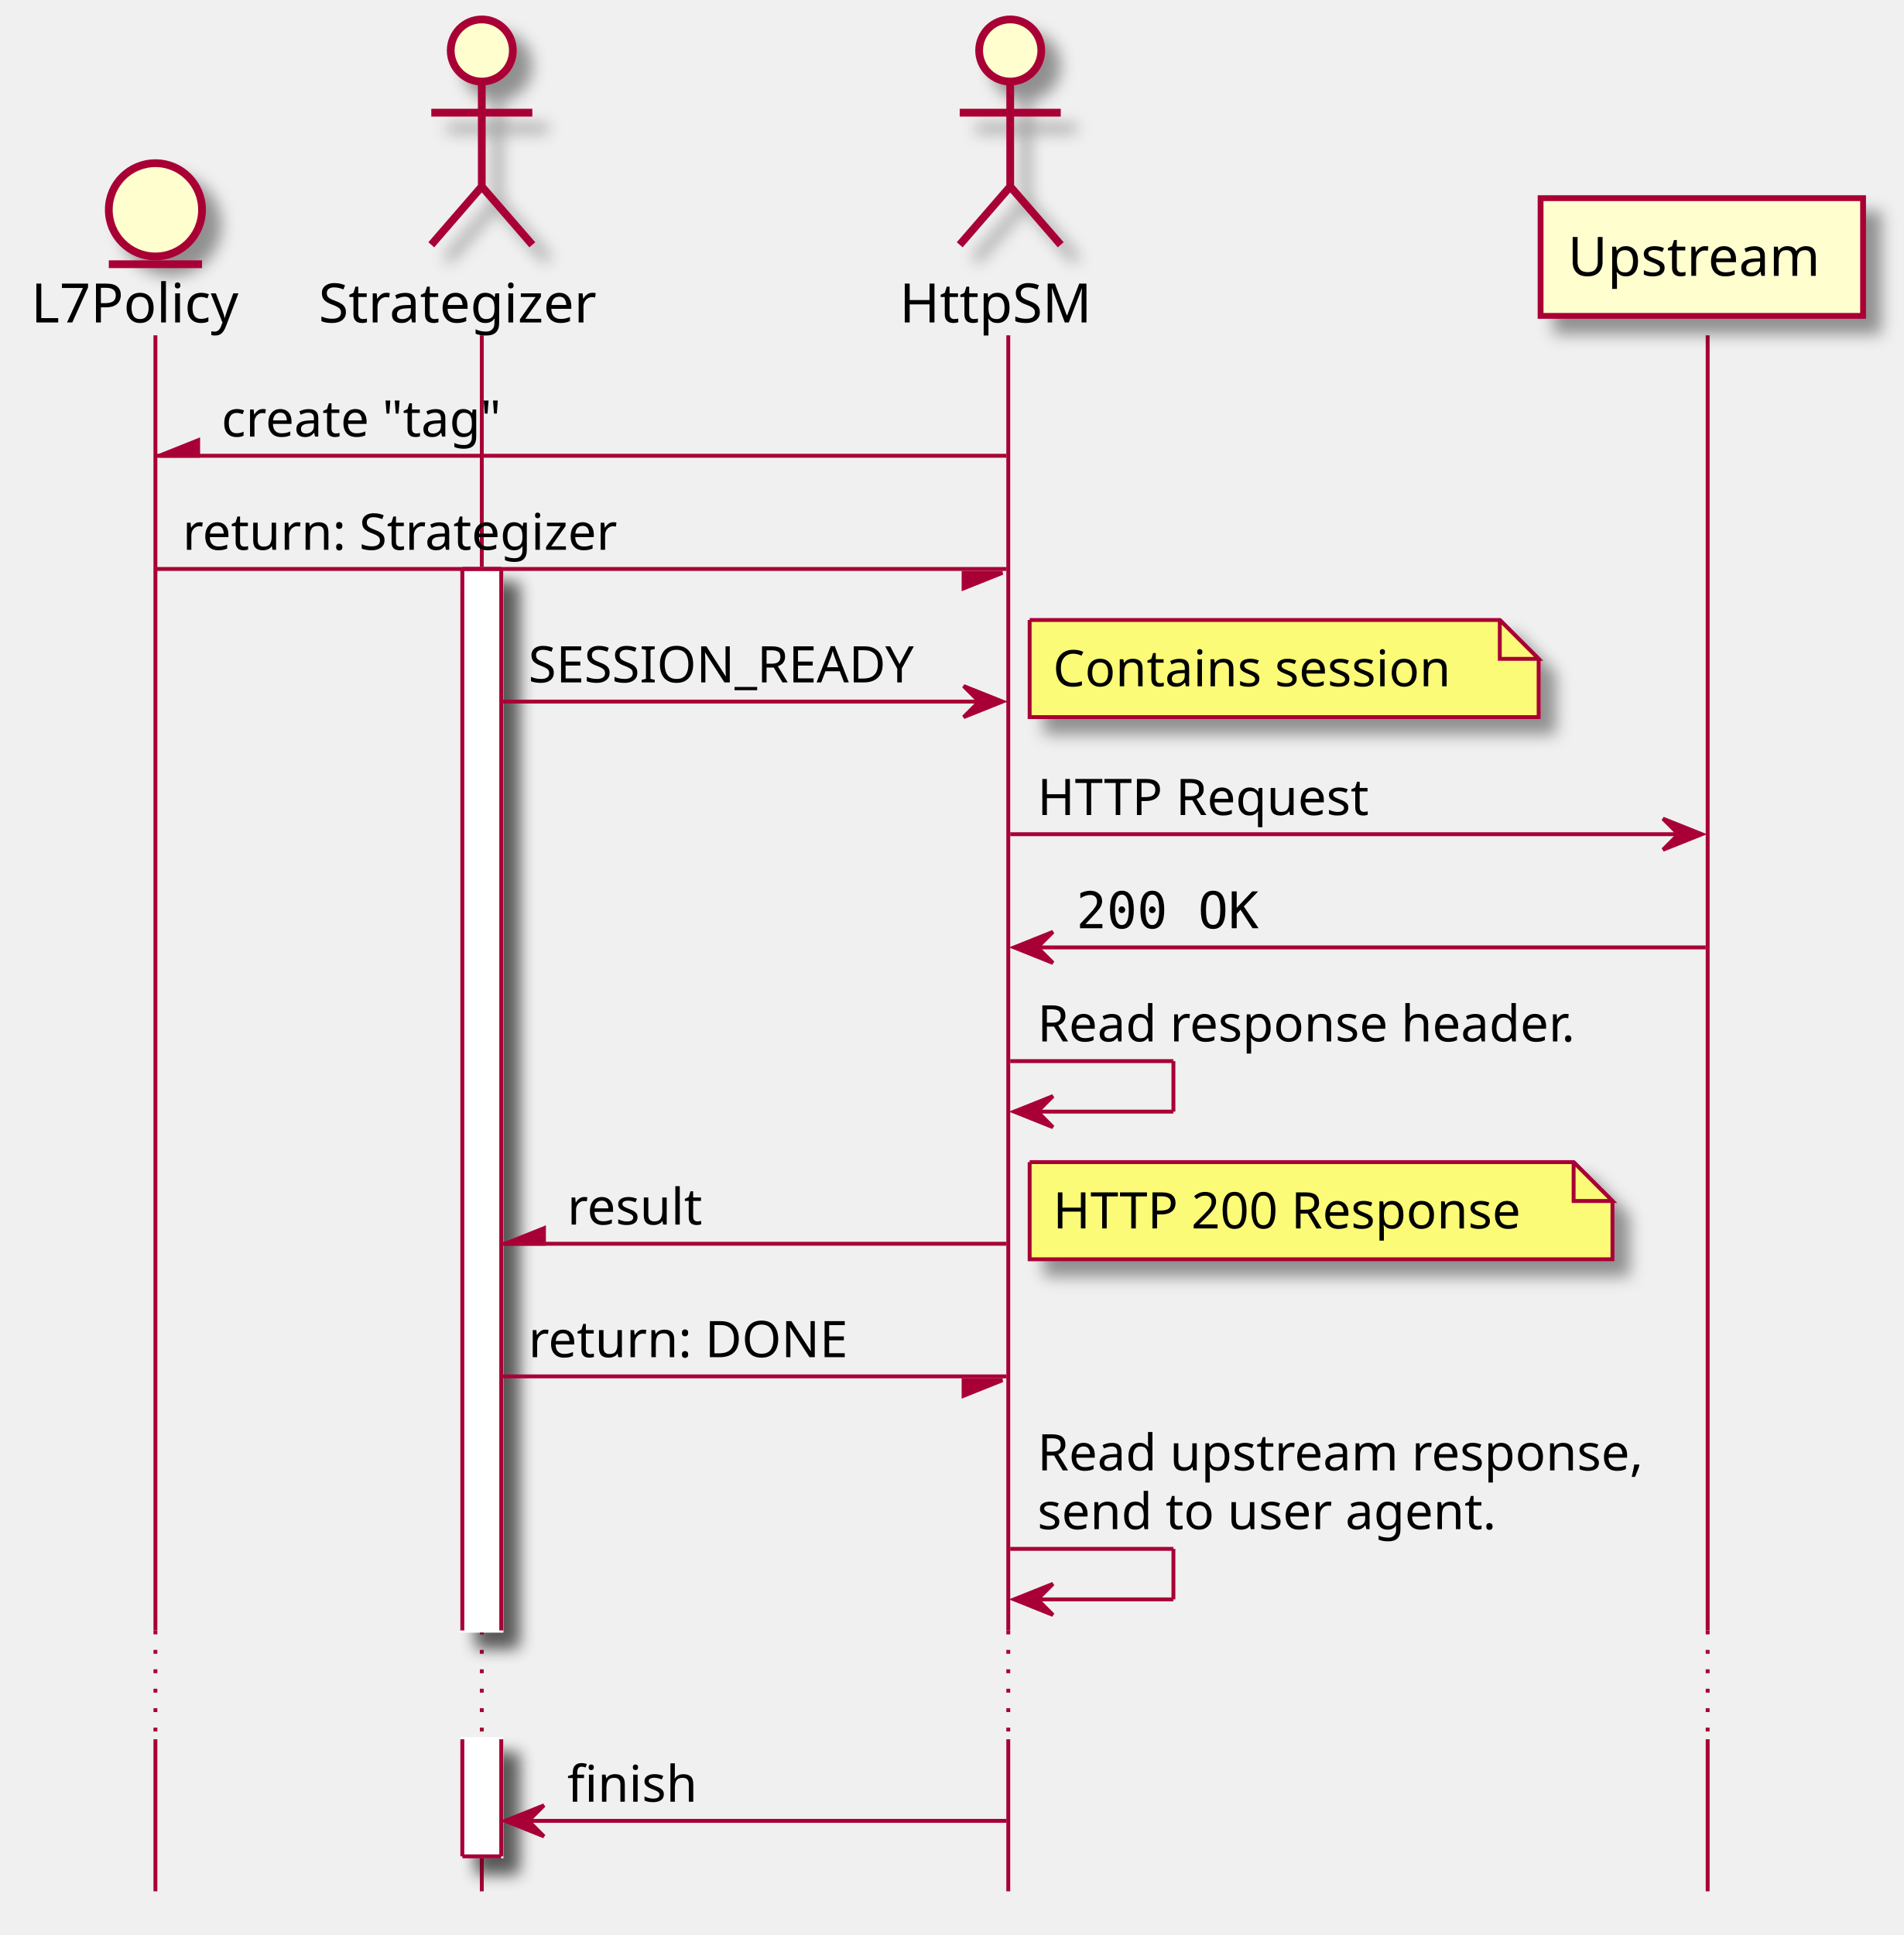
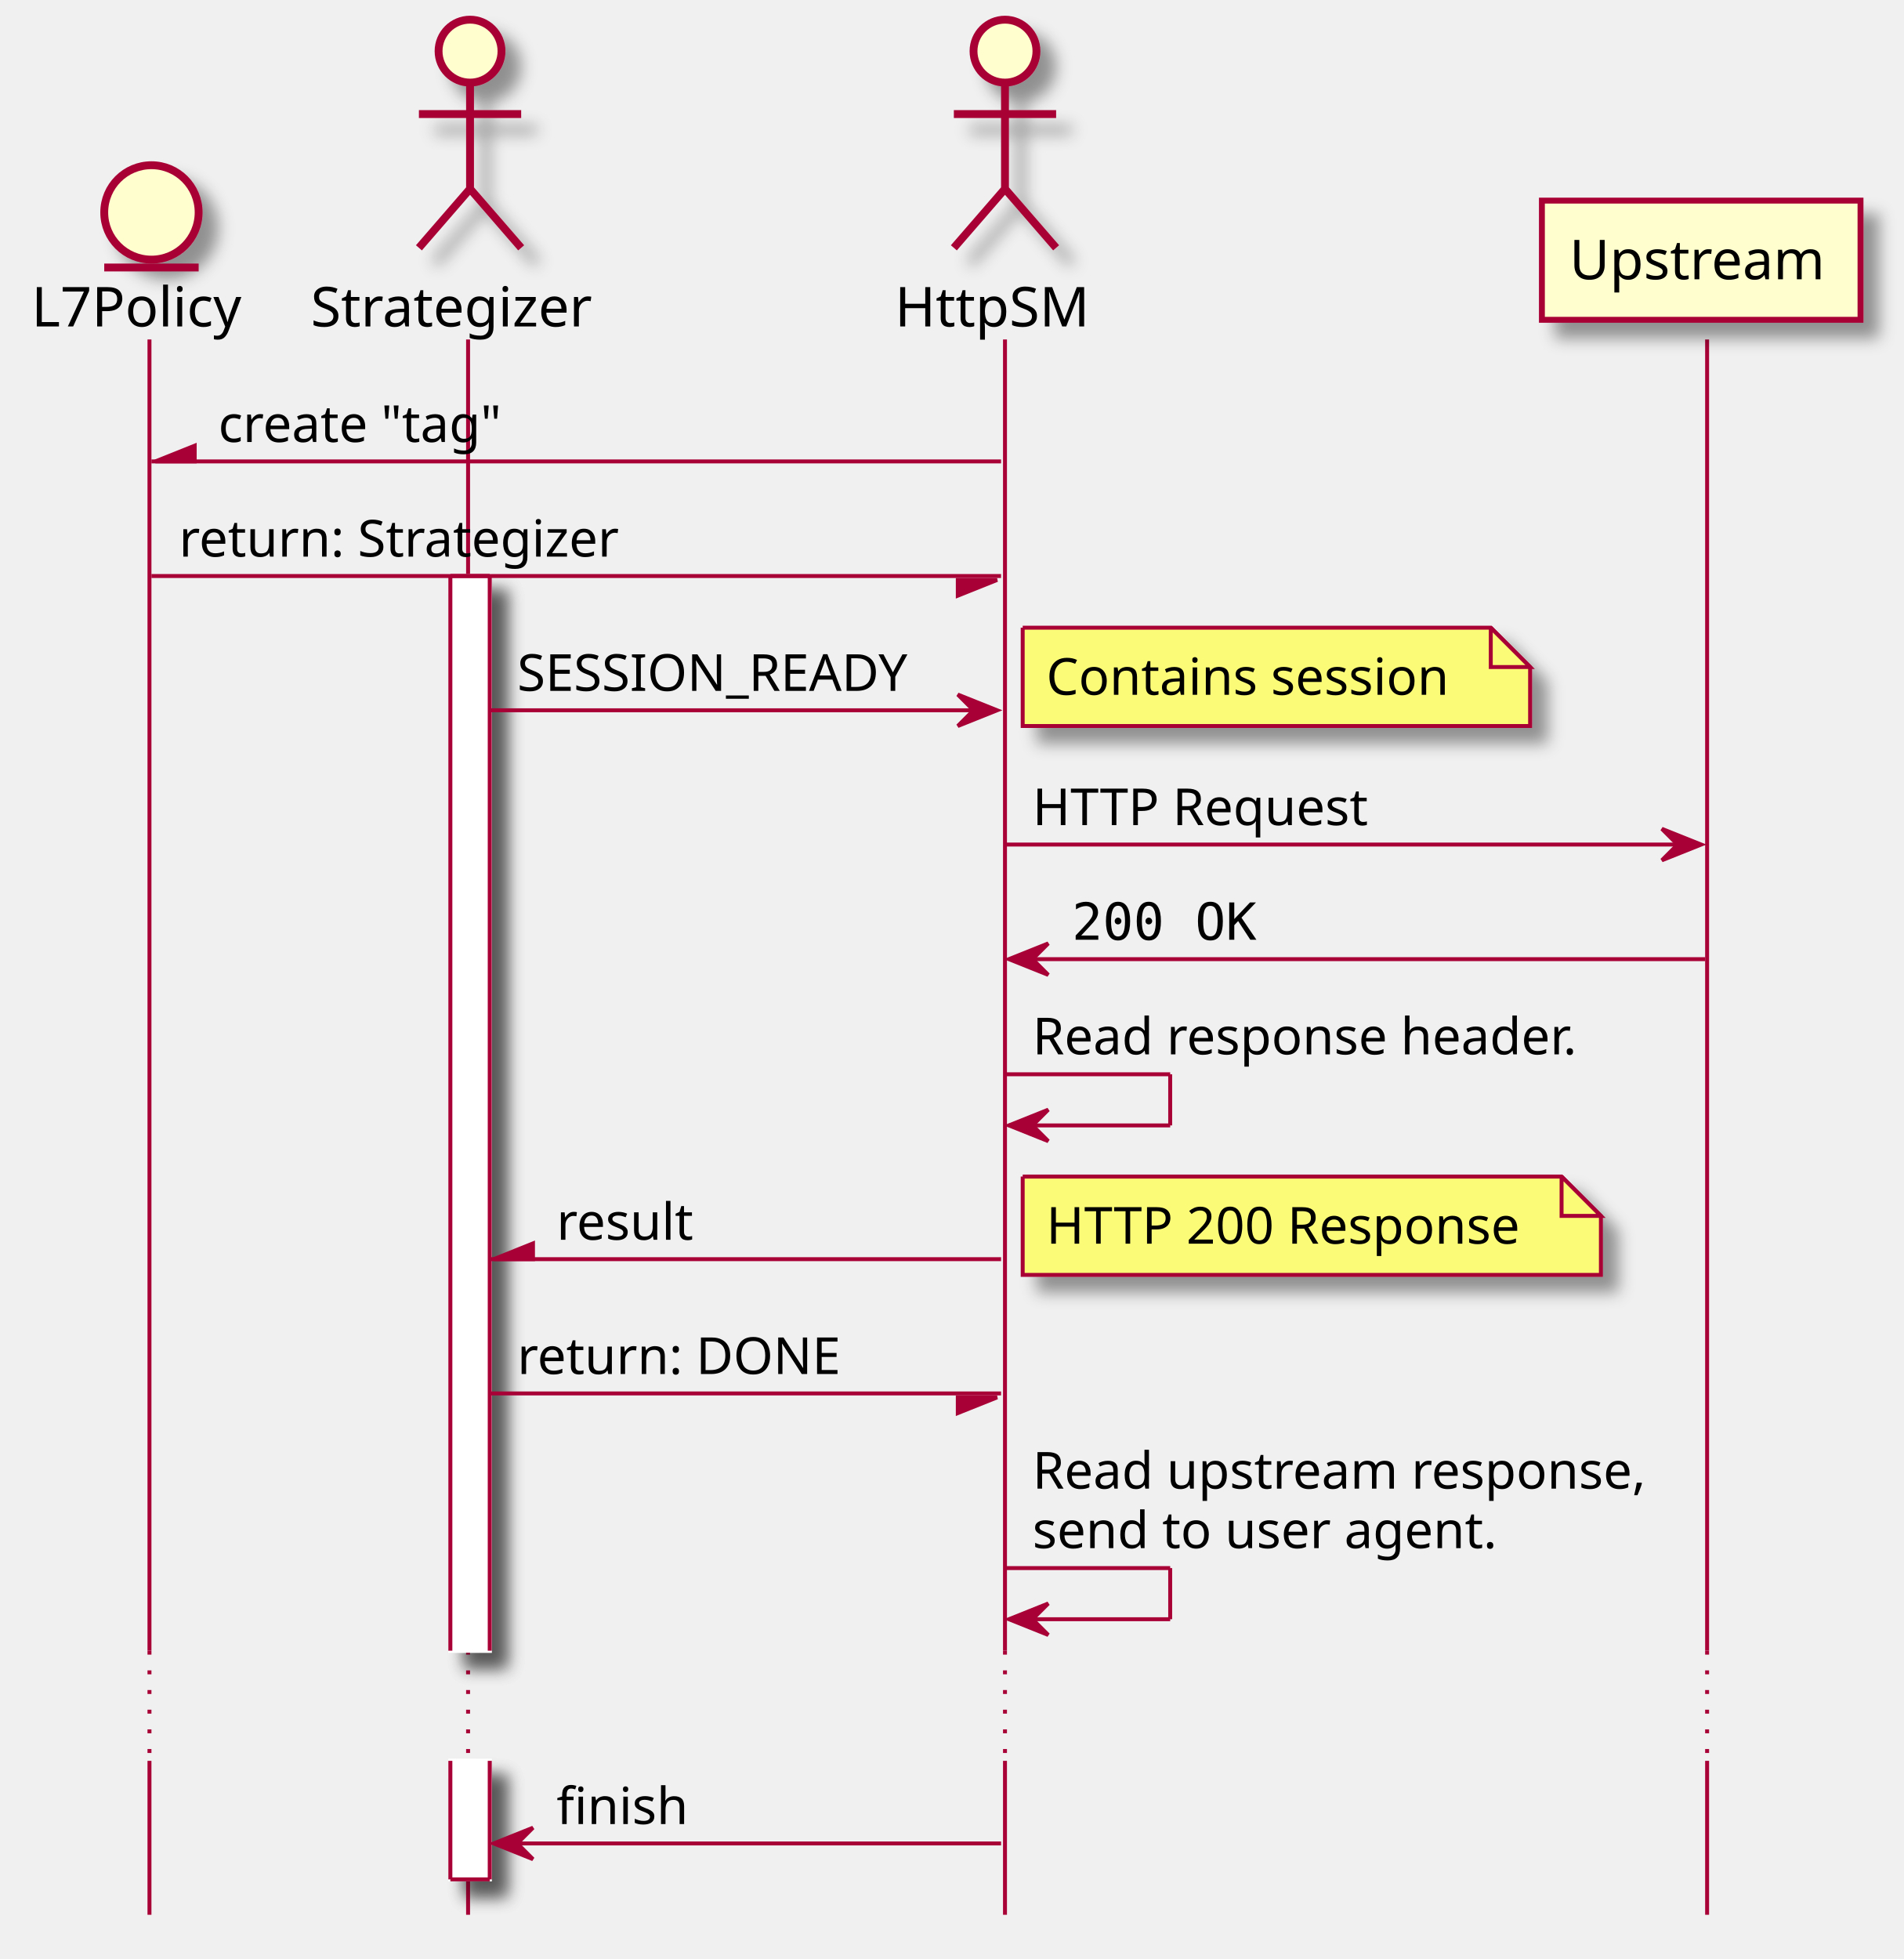
- <svg xmlns="http://www.w3.org/2000/svg" contentScriptType="application/ecmascript" contentStyleType="text/css" height="498px" preserveAspectRatio="none" style="width:490px;height:498px;" version="1.1" viewBox="0 0 490 498" width="490px" zoomAndPan="magnify">
+ <svg xmlns="http://www.w3.org/2000/svg" contentScriptType="application/ecmascript" contentStyleType="text/css" height="498px" preserveAspectRatio="none" style="width:484px;height:498px;" version="1.1" viewBox="0 0 484 498" width="484px" zoomAndPan="magnify">
  <defs>
    <filter height="300%" id="f1psrifgjvkoh6" width="300%" x="-1" y="-1">
      <feGaussianBlur result="blurOut" stdDeviation="2.0" />
      <feColorMatrix in="blurOut" result="blurOut2" type="matrix" values="0 0 0 0 0 0 0 0 0 0 0 0 0 0 0 0 0 0 .4 0" />
      <feOffset dx="4.0" dy="4.0" in="blurOut2" result="blurOut3" />
      <feBlend in="SourceGraphic" in2="blurOut3" mode="normal" />
    </filter>
  </defs>
  <g>
-     <rect fill="#FFFFFF" filter="url(#f1psrifgjvkoh6)" height="273.195" style="stroke: #FFFFFF; stroke-width: 1.0;" width="10" x="119" y="146.43" />
-     <line style="stroke: #A80036; stroke-width: 1.0;" x1="119" x2="119" y1="146.43" y2="419.625" />
-     <line style="stroke: #A80036; stroke-width: 1.0;" x1="129" x2="129" y1="146.43" y2="419.625" />
-     <line style="stroke: #A80036; stroke-width: 1.0;" x1="119" x2="129" y1="146.43" y2="146.43" />
-     <rect fill="#FFFFFF" filter="url(#f1psrifgjvkoh6)" height="30.133" style="stroke: #FFFFFF; stroke-width: 1.0;" width="10" x="119" y="447.625" />
-     <line style="stroke: #A80036; stroke-width: 1.0;" x1="119" x2="119" y1="447.625" y2="477.758" />
-     <line style="stroke: #A80036; stroke-width: 1.0;" x1="129" x2="129" y1="447.625" y2="477.758" />
-     <line style="stroke: #A80036; stroke-width: 1.0;" x1="119" x2="129" y1="477.758" y2="477.758" />
-     <line style="stroke: #A80036; stroke-width: 1.0;" x1="40" x2="40" y1="86.297" y2="419.625" />
-     <line style="stroke: #A80036; stroke-width: 1.0; stroke-dasharray: 1.0,4.0;" x1="40" x2="40" y1="419.625" y2="447.625" />
-     <line style="stroke: #A80036; stroke-width: 1.0;" x1="40" x2="40" y1="447.625" y2="486.758" />
-     <line style="stroke: #A80036; stroke-width: 1.0;" x1="124" x2="124" y1="86.297" y2="419.625" />
-     <line style="stroke: #A80036; stroke-width: 1.0; stroke-dasharray: 1.0,4.0;" x1="124" x2="124" y1="419.625" y2="447.625" />
-     <line style="stroke: #A80036; stroke-width: 1.0;" x1="124" x2="124" y1="447.625" y2="486.758" />
-     <line style="stroke: #A80036; stroke-width: 1.0;" x1="259.5" x2="259.5" y1="86.297" y2="419.625" />
-     <line style="stroke: #A80036; stroke-width: 1.0; stroke-dasharray: 1.0,4.0;" x1="259.5" x2="259.5" y1="419.625" y2="447.625" />
-     <line style="stroke: #A80036; stroke-width: 1.0;" x1="259.5" x2="259.5" y1="447.625" y2="486.758" />
-     <line style="stroke: #A80036; stroke-width: 1.0;" x1="439.5" x2="439.5" y1="86.297" y2="419.625" />
-     <line style="stroke: #A80036; stroke-width: 1.0; stroke-dasharray: 1.0,4.0;" x1="439.5" x2="439.5" y1="419.625" y2="447.625" />
-     <line style="stroke: #A80036; stroke-width: 1.0;" x1="439.5" x2="439.5" y1="447.625" y2="486.758" />
-     <text fill="#000000" font-family="sans-serif" font-size="14" lengthAdjust="spacingAndGlyphs" textLength="58" x="8" y="82.995">L7Policy</text>
-     <ellipse cx="40" cy="54" fill="#FEFECE" filter="url(#f1psrifgjvkoh6)" rx="12" ry="12" style="stroke: #A80036; stroke-width: 2.0;" />
-     <line style="stroke: #A80036; stroke-width: 2.0;" x1="28" x2="52" y1="68" y2="68" />
-     <text fill="#000000" font-family="sans-serif" font-size="14" lengthAdjust="spacingAndGlyphs" textLength="78" x="82" y="82.995">Strategizer</text>
-     <ellipse cx="124" cy="13" fill="#FEFECE" filter="url(#f1psrifgjvkoh6)" rx="8" ry="8" style="stroke: #A80036; stroke-width: 2.0;" />
-     <path d="M124,21 L124,48 M111,29 L137,29 M124,48 L111,63 M124,48 L137,63 " fill="none" filter="url(#f1psrifgjvkoh6)" style="stroke: #A80036; stroke-width: 2.0;" />
-     <text fill="#000000" font-family="sans-serif" font-size="14" lengthAdjust="spacingAndGlyphs" textLength="51" x="231.5" y="82.995">HttpSM</text>
-     <ellipse cx="260" cy="13" fill="#FEFECE" filter="url(#f1psrifgjvkoh6)" rx="8" ry="8" style="stroke: #A80036; stroke-width: 2.0;" />
-     <path d="M260,21 L260,48 M247,29 L273,29 M260,48 L247,63 M260,48 L273,63 " fill="none" filter="url(#f1psrifgjvkoh6)" style="stroke: #A80036; stroke-width: 2.0;" />
-     <rect fill="#FEFECE" filter="url(#f1psrifgjvkoh6)" height="30.297" style="stroke: #A80036; stroke-width: 1.5;" width="83" x="396.5" y="51" />
-     <text fill="#000000" font-family="sans-serif" font-size="14" lengthAdjust="spacingAndGlyphs" textLength="69" x="403.5" y="70.995">Upstream</text>
-     <rect fill="#FFFFFF" filter="url(#f1psrifgjvkoh6)" height="273.195" style="stroke: #FFFFFF; stroke-width: 1.0;" width="10" x="119" y="146.43" />
-     <line style="stroke: #A80036; stroke-width: 1.0;" x1="119" x2="119" y1="146.43" y2="419.625" />
-     <line style="stroke: #A80036; stroke-width: 1.0;" x1="129" x2="129" y1="146.43" y2="419.625" />
-     <line style="stroke: #A80036; stroke-width: 1.0;" x1="119" x2="129" y1="146.43" y2="146.43" />
-     <rect fill="#FFFFFF" filter="url(#f1psrifgjvkoh6)" height="30.133" style="stroke: #FFFFFF; stroke-width: 1.0;" width="10" x="119" y="447.625" />
-     <line style="stroke: #A80036; stroke-width: 1.0;" x1="119" x2="119" y1="447.625" y2="477.758" />
-     <line style="stroke: #A80036; stroke-width: 1.0;" x1="129" x2="129" y1="447.625" y2="477.758" />
-     <line style="stroke: #A80036; stroke-width: 1.0;" x1="119" x2="129" y1="477.758" y2="477.758" />
-     <polygon fill="#A80036" points="51,113.297,41,117.297,51,117.297" style="stroke: #A80036; stroke-width: 1.0;" />
-     <line style="stroke: #A80036; stroke-width: 1.0;" x1="40" x2="259" y1="117.297" y2="117.297" />
-     <text fill="#000000" font-family="sans-serif" font-size="13" lengthAdjust="spacingAndGlyphs" textLength="78" x="57" y="112.364">create "tag"</text>
-     <polygon fill="#A80036" points="248,147.43,258,147.43,248,151.43" style="stroke: #A80036; stroke-width: 1.0;" />
-     <line style="stroke: #A80036; stroke-width: 1.0;" x1="40" x2="259" y1="146.43" y2="146.43" />
-     <text fill="#000000" font-family="sans-serif" font-size="13" lengthAdjust="spacingAndGlyphs" textLength="118" x="47" y="141.497">return: Strategizer</text>
-     <polygon fill="#A80036" points="248,176.562,258,180.562,248,184.562,252,180.562" style="stroke: #A80036; stroke-width: 1.0;" />
-     <line style="stroke: #A80036; stroke-width: 1.0;" x1="129" x2="254" y1="180.562" y2="180.562" />
-     <text fill="#000000" font-family="sans-serif" font-size="13" lengthAdjust="spacingAndGlyphs" textLength="107" x="136" y="175.629">SESSION_READY</text>
-     <path d="M265,159.562 L265,184.562 L396,184.562 L396,169.562 L386,159.562 L265,159.562 " fill="#FBFB77" filter="url(#f1psrifgjvkoh6)" style="stroke: #A80036; stroke-width: 1.0;" />
-     <path d="M386,159.562 L386,169.562 L396,169.562 L386,159.562 " fill="#FBFB77" style="stroke: #A80036; stroke-width: 1.0;" />
-     <text fill="#000000" font-family="sans-serif" font-size="13" lengthAdjust="spacingAndGlyphs" textLength="110" x="271" y="176.629">Contains session</text>
-     <polygon fill="#A80036" points="428,210.695,438,214.695,428,218.695,432,214.695" style="stroke: #A80036; stroke-width: 1.0;" />
-     <line style="stroke: #A80036; stroke-width: 1.0;" x1="260" x2="434" y1="214.695" y2="214.695" />
-     <text fill="#000000" font-family="sans-serif" font-size="13" lengthAdjust="spacingAndGlyphs" textLength="91" x="267" y="209.762">HTTP Request</text>
-     <polygon fill="#A80036" points="271,239.828,261,243.828,271,247.828,267,243.828" style="stroke: #A80036; stroke-width: 1.0;" />
-     <line style="stroke: #A80036; stroke-width: 1.0;" x1="265" x2="439" y1="243.828" y2="243.828" />
-     <text fill="#000000" font-family="monospace" font-size="13" lengthAdjust="spacingAndGlyphs" textLength="48" x="277" y="238.895">200 OK</text>
-     <line style="stroke: #A80036; stroke-width: 1.0;" x1="260" x2="302" y1="273.094" y2="273.094" />
-     <line style="stroke: #A80036; stroke-width: 1.0;" x1="302" x2="302" y1="273.094" y2="286.094" />
-     <line style="stroke: #A80036; stroke-width: 1.0;" x1="261" x2="302" y1="286.094" y2="286.094" />
-     <polygon fill="#A80036" points="271,282.094,261,286.094,271,290.094,267,286.094" style="stroke: #A80036; stroke-width: 1.0;" />
-     <text fill="#000000" font-family="sans-serif" font-size="13" lengthAdjust="spacingAndGlyphs" textLength="149" x="267" y="268.028">Read response header.</text>
-     <polygon fill="#A80036" points="140,316.094,130,320.094,140,320.094" style="stroke: #A80036; stroke-width: 1.0;" />
-     <line style="stroke: #A80036; stroke-width: 1.0;" x1="129" x2="259" y1="320.094" y2="320.094" />
-     <text fill="#000000" font-family="sans-serif" font-size="13" lengthAdjust="spacingAndGlyphs" textLength="37" x="146" y="315.161">result</text>
-     <path d="M265,299.094 L265,324.094 L415,324.094 L415,309.094 L405,299.094 L265,299.094 " fill="#FBFB77" filter="url(#f1psrifgjvkoh6)" style="stroke: #A80036; stroke-width: 1.0;" />
-     <path d="M405,299.094 L405,309.094 L415,309.094 L405,299.094 " fill="#FBFB77" style="stroke: #A80036; stroke-width: 1.0;" />
-     <text fill="#000000" font-family="sans-serif" font-size="13" lengthAdjust="spacingAndGlyphs" textLength="129" x="271" y="316.161">HTTP 200 Response</text>
-     <polygon fill="#A80036" points="248,355.227,258,355.227,248,359.227" style="stroke: #A80036; stroke-width: 1.0;" />
-     <line style="stroke: #A80036; stroke-width: 1.0;" x1="129" x2="259" y1="354.227" y2="354.227" />
-     <text fill="#000000" font-family="sans-serif" font-size="13" lengthAdjust="spacingAndGlyphs" textLength="85" x="136" y="349.293">return: DONE</text>
-     <line style="stroke: #A80036; stroke-width: 1.0;" x1="260" x2="302" y1="398.625" y2="398.625" />
-     <line style="stroke: #A80036; stroke-width: 1.0;" x1="302" x2="302" y1="398.625" y2="411.625" />
-     <line style="stroke: #A80036; stroke-width: 1.0;" x1="261" x2="302" y1="411.625" y2="411.625" />
-     <polygon fill="#A80036" points="271,407.625,261,411.625,271,415.625,267,411.625" style="stroke: #A80036; stroke-width: 1.0;" />
-     <text fill="#000000" font-family="sans-serif" font-size="13" lengthAdjust="spacingAndGlyphs" textLength="166" x="267" y="378.426">Read upstream response,</text>
-     <text fill="#000000" font-family="sans-serif" font-size="13" lengthAdjust="spacingAndGlyphs" textLength="125" x="267" y="393.559">send to user agent.</text>
-     <polygon fill="#A80036" points="140,464.625,130,468.625,140,472.625,136,468.625" style="stroke: #A80036; stroke-width: 1.0;" />
-     <line style="stroke: #A80036; stroke-width: 1.0;" x1="134" x2="259" y1="468.625" y2="468.625" />
-     <text fill="#000000" font-family="sans-serif" font-size="13" lengthAdjust="spacingAndGlyphs" textLength="36" x="146" y="463.692">finish</text>
+     <rect fill="#FFFFFF" filter="url(#f1psrifgjvkoh6)" height="273.195" style="stroke: #FFFFFF; stroke-width: 1.0;" width="10" x="114.5" y="146.43" />
+     <line style="stroke: #A80036; stroke-width: 1.0;" x1="114.5" x2="114.5" y1="146.43" y2="419.625" />
+     <line style="stroke: #A80036; stroke-width: 1.0;" x1="124.5" x2="124.5" y1="146.43" y2="419.625" />
+     <line style="stroke: #A80036; stroke-width: 1.0;" x1="114.5" x2="124.5" y1="146.43" y2="146.43" />
+     <rect fill="#FFFFFF" filter="url(#f1psrifgjvkoh6)" height="30.133" style="stroke: #FFFFFF; stroke-width: 1.0;" width="10" x="114.5" y="447.625" />
+     <line style="stroke: #A80036; stroke-width: 1.0;" x1="114.5" x2="114.5" y1="447.625" y2="477.758" />
+     <line style="stroke: #A80036; stroke-width: 1.0;" x1="124.5" x2="124.5" y1="447.625" y2="477.758" />
+     <line style="stroke: #A80036; stroke-width: 1.0;" x1="114.5" x2="124.5" y1="477.758" y2="477.758" />
+     <line style="stroke: #A80036; stroke-width: 1.0;" x1="38" x2="38" y1="86.297" y2="419.625" />
+     <line style="stroke: #A80036; stroke-width: 1.0; stroke-dasharray: 1.0,4.0;" x1="38" x2="38" y1="419.625" y2="447.625" />
+     <line style="stroke: #A80036; stroke-width: 1.0;" x1="38" x2="38" y1="447.625" y2="486.758" />
+     <line style="stroke: #A80036; stroke-width: 1.0;" x1="119" x2="119" y1="86.297" y2="419.625" />
+     <line style="stroke: #A80036; stroke-width: 1.0; stroke-dasharray: 1.0,4.0;" x1="119" x2="119" y1="419.625" y2="447.625" />
+     <line style="stroke: #A80036; stroke-width: 1.0;" x1="119" x2="119" y1="447.625" y2="486.758" />
+     <line style="stroke: #A80036; stroke-width: 1.0;" x1="255.5" x2="255.5" y1="86.297" y2="419.625" />
+     <line style="stroke: #A80036; stroke-width: 1.0; stroke-dasharray: 1.0,4.0;" x1="255.5" x2="255.5" y1="419.625" y2="447.625" />
+     <line style="stroke: #A80036; stroke-width: 1.0;" x1="255.5" x2="255.5" y1="447.625" y2="486.758" />
+     <line style="stroke: #A80036; stroke-width: 1.0;" x1="434" x2="434" y1="86.297" y2="419.625" />
+     <line style="stroke: #A80036; stroke-width: 1.0; stroke-dasharray: 1.0,4.0;" x1="434" x2="434" y1="419.625" y2="447.625" />
+     <line style="stroke: #A80036; stroke-width: 1.0;" x1="434" x2="434" y1="447.625" y2="486.758" />
+     <text fill="#000000" font-family="sans-serif" font-size="14" lengthAdjust="spacingAndGlyphs" textLength="55" x="8" y="82.995">L7Policy</text>
+     <ellipse cx="38.5" cy="54" fill="#FEFECE" filter="url(#f1psrifgjvkoh6)" rx="12" ry="12" style="stroke: #A80036; stroke-width: 2.0;" />
+     <line style="stroke: #A80036; stroke-width: 2.0;" x1="26.5" x2="50.5" y1="68" y2="68" />
+     <text fill="#000000" font-family="sans-serif" font-size="14" lengthAdjust="spacingAndGlyphs" textLength="75" x="79" y="82.995">Strategizer</text>
+     <ellipse cx="119.5" cy="13" fill="#FEFECE" filter="url(#f1psrifgjvkoh6)" rx="8" ry="8" style="stroke: #A80036; stroke-width: 2.0;" />
+     <path d="M119.5,21 L119.5,48 M106.5,29 L132.5,29 M119.5,48 L106.5,63 M119.5,48 L132.5,63 " fill="none" filter="url(#f1psrifgjvkoh6)" style="stroke: #A80036; stroke-width: 2.0;" />
+     <text fill="#000000" font-family="sans-serif" font-size="14" lengthAdjust="spacingAndGlyphs" textLength="50" x="227.5" y="82.995">HttpSM</text>
+     <ellipse cx="255.5" cy="13" fill="#FEFECE" filter="url(#f1psrifgjvkoh6)" rx="8" ry="8" style="stroke: #A80036; stroke-width: 2.0;" />
+     <path d="M255.5,21 L255.5,48 M242.5,29 L268.5,29 M255.5,48 L242.5,63 M255.5,48 L268.5,63 " fill="none" filter="url(#f1psrifgjvkoh6)" style="stroke: #A80036; stroke-width: 2.0;" />
+     <rect fill="#FEFECE" filter="url(#f1psrifgjvkoh6)" height="30.297" style="stroke: #A80036; stroke-width: 1.5;" width="81" x="392" y="51" />
+     <text fill="#000000" font-family="sans-serif" font-size="14" lengthAdjust="spacingAndGlyphs" textLength="67" x="399" y="70.995">Upstream</text>
+     <rect fill="#FFFFFF" filter="url(#f1psrifgjvkoh6)" height="273.195" style="stroke: #FFFFFF; stroke-width: 1.0;" width="10" x="114.5" y="146.43" />
+     <line style="stroke: #A80036; stroke-width: 1.0;" x1="114.5" x2="114.5" y1="146.43" y2="419.625" />
+     <line style="stroke: #A80036; stroke-width: 1.0;" x1="124.5" x2="124.5" y1="146.43" y2="419.625" />
+     <line style="stroke: #A80036; stroke-width: 1.0;" x1="114.5" x2="124.5" y1="146.43" y2="146.43" />
+     <rect fill="#FFFFFF" filter="url(#f1psrifgjvkoh6)" height="30.133" style="stroke: #FFFFFF; stroke-width: 1.0;" width="10" x="114.5" y="447.625" />
+     <line style="stroke: #A80036; stroke-width: 1.0;" x1="114.5" x2="114.5" y1="447.625" y2="477.758" />
+     <line style="stroke: #A80036; stroke-width: 1.0;" x1="124.5" x2="124.5" y1="447.625" y2="477.758" />
+     <line style="stroke: #A80036; stroke-width: 1.0;" x1="114.5" x2="124.5" y1="477.758" y2="477.758" />
+     <polygon fill="#A80036" points="49.5,113.297,39.5,117.297,49.5,117.297" style="stroke: #A80036; stroke-width: 1.0;" />
+     <line style="stroke: #A80036; stroke-width: 1.0;" x1="38.5" x2="254.5" y1="117.297" y2="117.297" />
+     <text fill="#000000" font-family="sans-serif" font-size="13" lengthAdjust="spacingAndGlyphs" textLength="76" x="55.5" y="112.364">create "tag"</text>
+     <polygon fill="#A80036" points="243.5,147.43,253.5,147.43,243.5,151.43" style="stroke: #A80036; stroke-width: 1.0;" />
+     <line style="stroke: #A80036; stroke-width: 1.0;" x1="38.5" x2="254.5" y1="146.43" y2="146.43" />
+     <text fill="#000000" font-family="sans-serif" font-size="13" lengthAdjust="spacingAndGlyphs" textLength="118" x="45.5" y="141.497">return: Strategizer</text>
+     <polygon fill="#A80036" points="243.5,176.562,253.5,180.562,243.5,184.562,247.5,180.562" style="stroke: #A80036; stroke-width: 1.0;" />
+     <line style="stroke: #A80036; stroke-width: 1.0;" x1="124.5" x2="249.5" y1="180.562" y2="180.562" />
+     <text fill="#000000" font-family="sans-serif" font-size="13" lengthAdjust="spacingAndGlyphs" textLength="107" x="131.5" y="175.629">SESSION_READY</text>
+     <path d="M260,159.562 L260,184.562 L389,184.562 L389,169.562 L379,159.562 L260,159.562 " fill="#FBFB77" filter="url(#f1psrifgjvkoh6)" style="stroke: #A80036; stroke-width: 1.0;" />
+     <path d="M379,159.562 L379,169.562 L389,169.562 L379,159.562 " fill="#FBFB77" style="stroke: #A80036; stroke-width: 1.0;" />
+     <text fill="#000000" font-family="sans-serif" font-size="13" lengthAdjust="spacingAndGlyphs" textLength="108" x="266" y="176.629">Contains session</text>
+     <polygon fill="#A80036" points="422.5,210.695,432.5,214.695,422.5,218.695,426.5,214.695" style="stroke: #A80036; stroke-width: 1.0;" />
+     <line style="stroke: #A80036; stroke-width: 1.0;" x1="255.5" x2="428.5" y1="214.695" y2="214.695" />
+     <text fill="#000000" font-family="sans-serif" font-size="13" lengthAdjust="spacingAndGlyphs" textLength="88" x="262.5" y="209.762">HTTP Request</text>
+     <polygon fill="#A80036" points="266.5,239.828,256.5,243.828,266.5,247.828,262.5,243.828" style="stroke: #A80036; stroke-width: 1.0;" />
+     <line style="stroke: #A80036; stroke-width: 1.0;" x1="260.5" x2="433.5" y1="243.828" y2="243.828" />
+     <text fill="#000000" font-family="monospace" font-size="13" lengthAdjust="spacingAndGlyphs" textLength="48" x="272.5" y="238.895">200 OK</text>
+     <line style="stroke: #A80036; stroke-width: 1.0;" x1="255.5" x2="297.5" y1="273.094" y2="273.094" />
+     <line style="stroke: #A80036; stroke-width: 1.0;" x1="297.5" x2="297.5" y1="273.094" y2="286.094" />
+     <line style="stroke: #A80036; stroke-width: 1.0;" x1="256.5" x2="297.5" y1="286.094" y2="286.094" />
+     <polygon fill="#A80036" points="266.5,282.094,256.5,286.094,266.5,290.094,262.5,286.094" style="stroke: #A80036; stroke-width: 1.0;" />
+     <text fill="#000000" font-family="sans-serif" font-size="13" lengthAdjust="spacingAndGlyphs" textLength="148" x="262.5" y="268.028">Read response header.</text>
+     <polygon fill="#A80036" points="135.5,316.094,125.5,320.094,135.5,320.094" style="stroke: #A80036; stroke-width: 1.0;" />
+     <line style="stroke: #A80036; stroke-width: 1.0;" x1="124.5" x2="254.5" y1="320.094" y2="320.094" />
+     <text fill="#000000" font-family="sans-serif" font-size="13" lengthAdjust="spacingAndGlyphs" textLength="36" x="141.5" y="315.161">result</text>
+     <path d="M260,299.094 L260,324.094 L407,324.094 L407,309.094 L397,299.094 L260,299.094 " fill="#FBFB77" filter="url(#f1psrifgjvkoh6)" style="stroke: #A80036; stroke-width: 1.0;" />
+     <path d="M397,299.094 L397,309.094 L407,309.094 L397,299.094 " fill="#FBFB77" style="stroke: #A80036; stroke-width: 1.0;" />
+     <text fill="#000000" font-family="sans-serif" font-size="13" lengthAdjust="spacingAndGlyphs" textLength="126" x="266" y="316.161">HTTP 200 Response</text>
+     <polygon fill="#A80036" points="243.5,355.227,253.5,355.227,243.5,359.227" style="stroke: #A80036; stroke-width: 1.0;" />
+     <line style="stroke: #A80036; stroke-width: 1.0;" x1="124.5" x2="254.5" y1="354.227" y2="354.227" />
+     <text fill="#000000" font-family="sans-serif" font-size="13" lengthAdjust="spacingAndGlyphs" textLength="85" x="131.5" y="349.293">return: DONE</text>
+     <line style="stroke: #A80036; stroke-width: 1.0;" x1="255.5" x2="297.5" y1="398.625" y2="398.625" />
+     <line style="stroke: #A80036; stroke-width: 1.0;" x1="297.5" x2="297.5" y1="398.625" y2="411.625" />
+     <line style="stroke: #A80036; stroke-width: 1.0;" x1="256.5" x2="297.5" y1="411.625" y2="411.625" />
+     <polygon fill="#A80036" points="266.5,407.625,256.5,411.625,266.5,415.625,262.5,411.625" style="stroke: #A80036; stroke-width: 1.0;" />
+     <text fill="#000000" font-family="sans-serif" font-size="13" lengthAdjust="spacingAndGlyphs" textLength="165" x="262.5" y="378.426">Read upstream response,</text>
+     <text fill="#000000" font-family="sans-serif" font-size="13" lengthAdjust="spacingAndGlyphs" textLength="125" x="262.5" y="393.559">send to user agent.</text>
+     <polygon fill="#A80036" points="135.5,464.625,125.5,468.625,135.5,472.625,131.5,468.625" style="stroke: #A80036; stroke-width: 1.0;" />
+     <line style="stroke: #A80036; stroke-width: 1.0;" x1="129.5" x2="254.5" y1="468.625" y2="468.625" />
+     <text fill="#000000" font-family="sans-serif" font-size="13" lengthAdjust="spacingAndGlyphs" textLength="33" x="141.5" y="463.692">finish</text>
  </g>
</svg>
